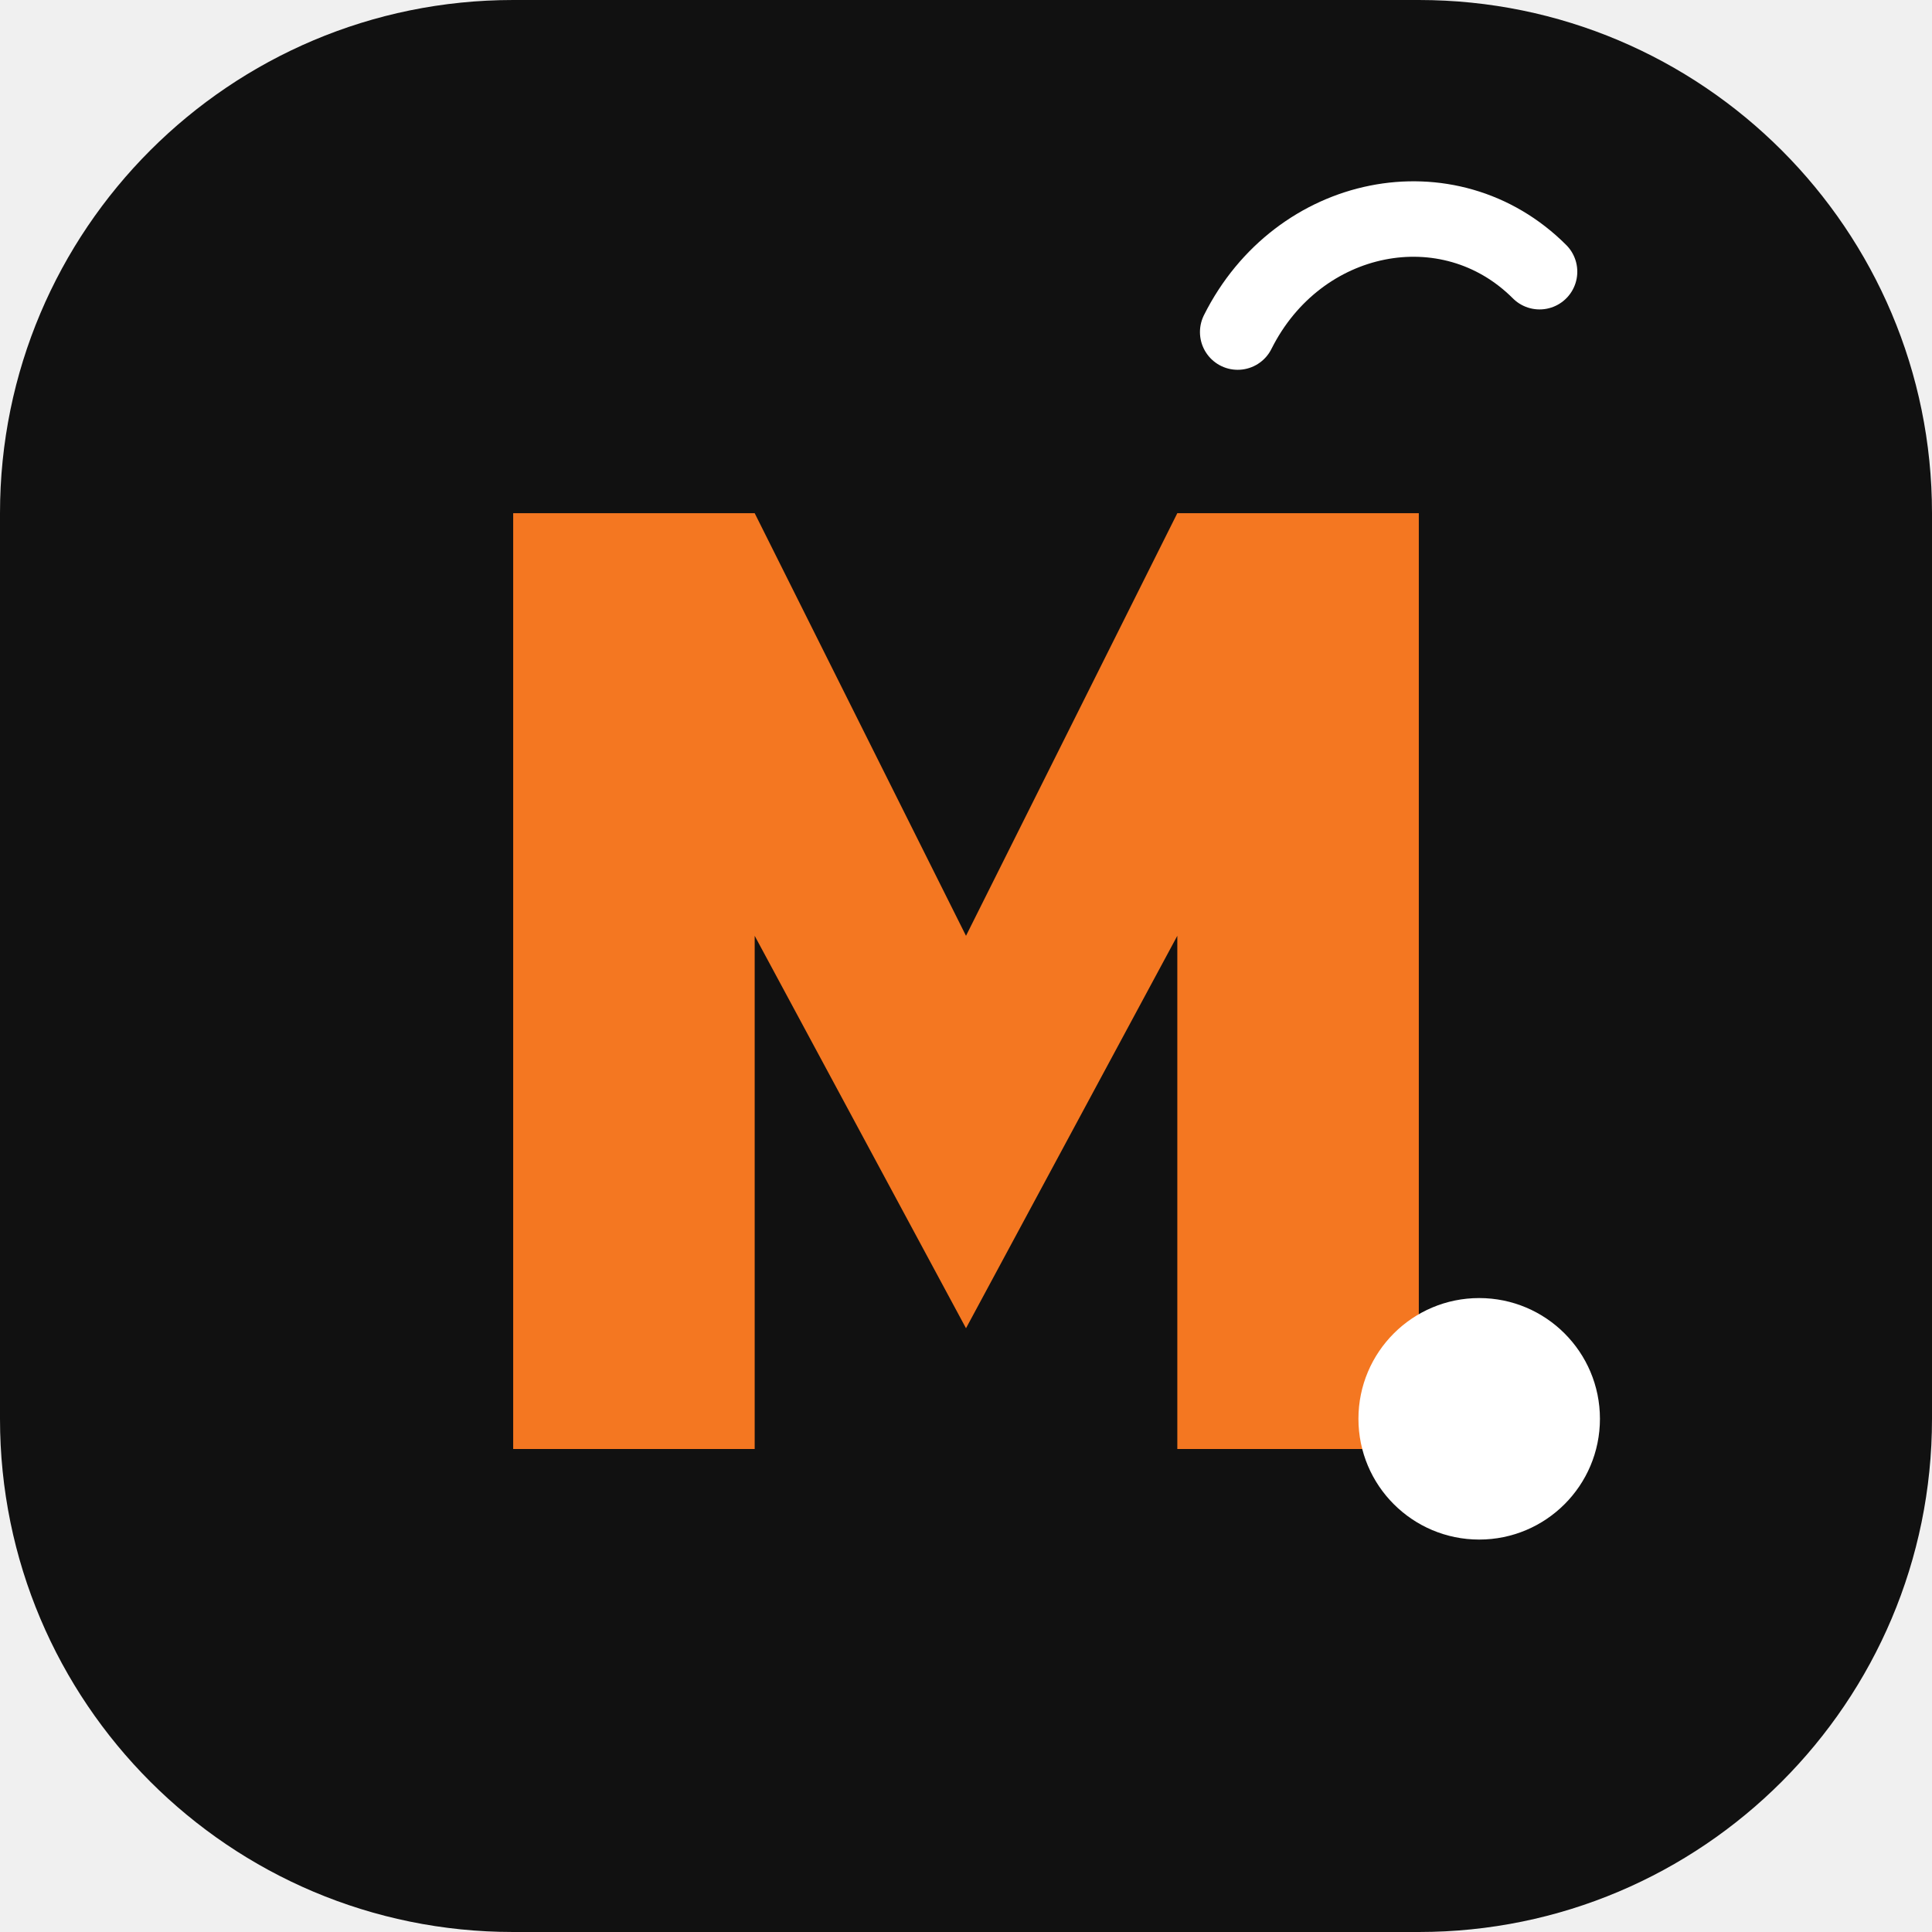
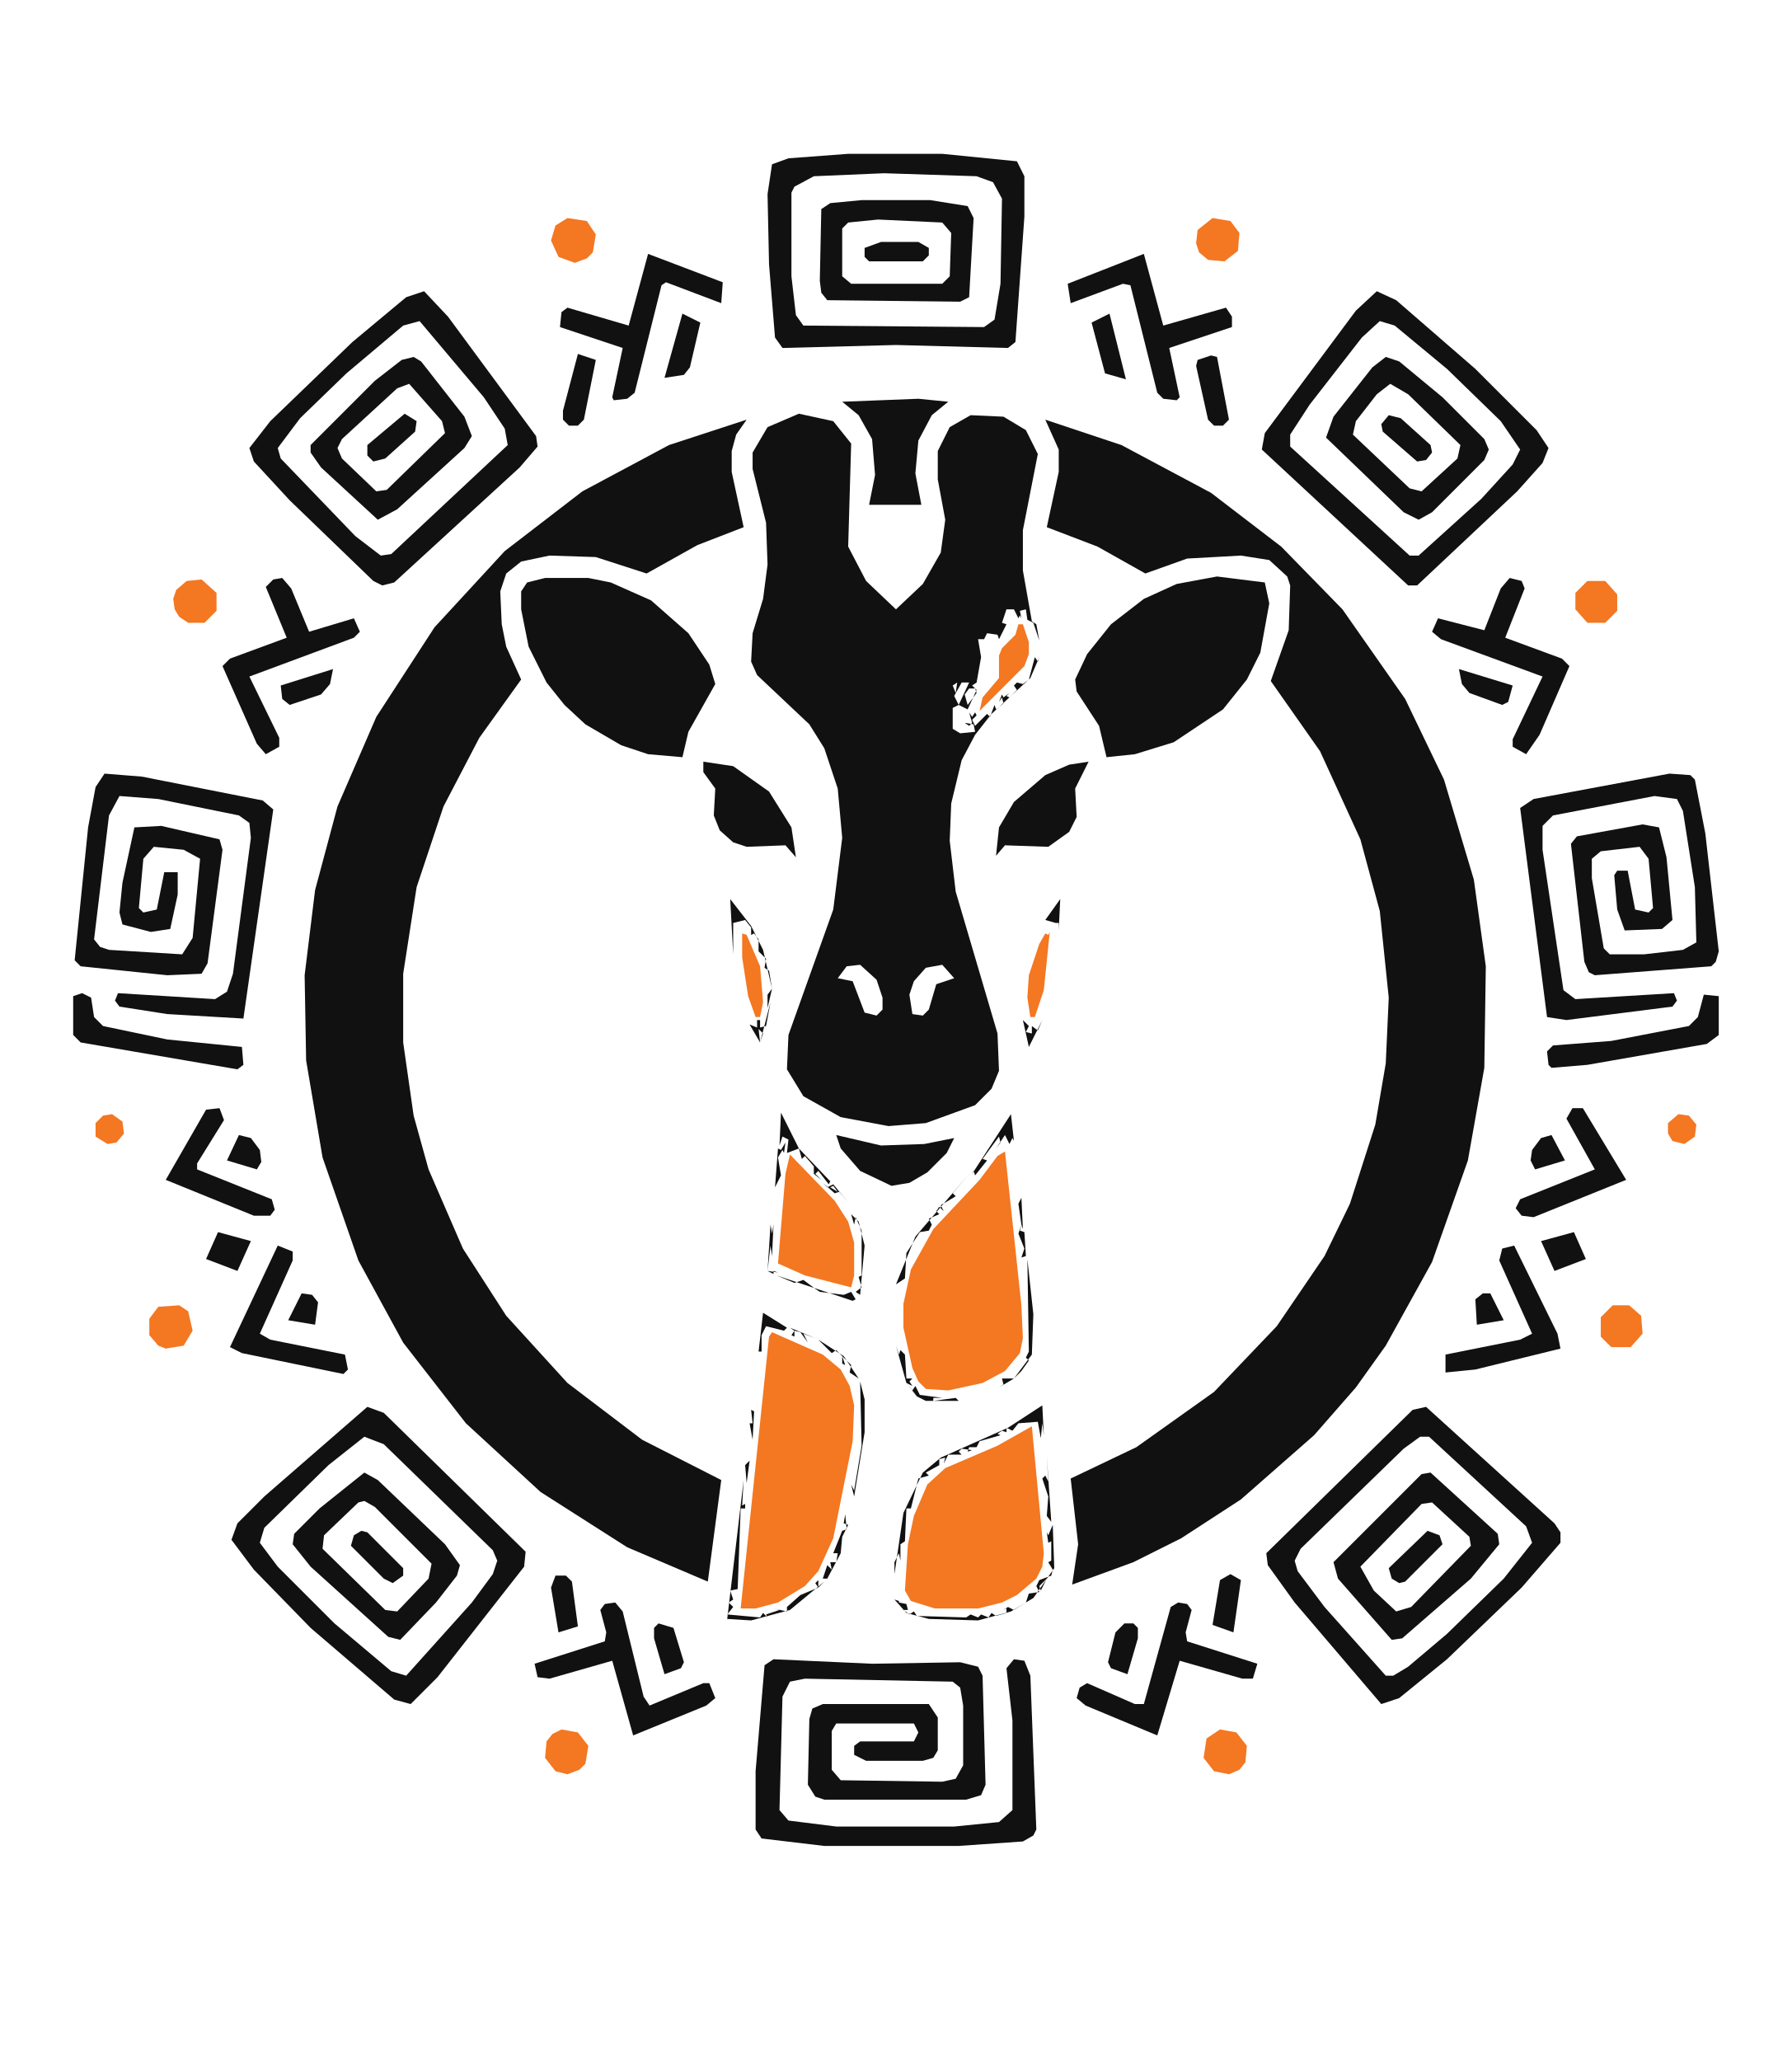
- <svg xmlns="http://www.w3.org/2000/svg" viewBox="0 0 64 64">
-   <rect width="64" height="64" rx="17" fill="#111111" />
-   <path d="M17 48V17h8l7 14 7-14h8v31h-8V31l-7 13-7-13v17z" fill="#F47721" />
-   <circle cx="49" cy="47" r="4" fill="#fff" />
-   <path d="M41 11c2-4 7-5 10-2" fill="none" stroke="#fff" stroke-width="2.5" stroke-linecap="round" />
+ <svg xmlns="http://www.w3.org/2000/svg" viewBox="0 0 1200 1380" role="img" aria-label="TWIGA giraffe emblem">
+   <rect width="1200" height="1380" fill="#fff" />
+   <path fill="#111" fill-rule="evenodd" d="M 512,1115 L 506,1186 L 506,1225 L 510,1231 L 552,1236 L 642,1236 L 685,1233 L 692,1229 L 694,1225 L 690,1122 L 686,1112 L 679,1111 L 674,1117 L 678,1152 L 678,1212 L 669,1220 L 639,1223 L 560,1223 L 528,1219 L 522,1212 L 524,1136 L 529,1126 L 539,1124 L 638,1126 L 643,1130 L 645,1142 L 645,1182 L 640,1191 L 631,1193 L 563,1192 L 557,1185 L 557,1159 L 560,1154 L 612,1154 L 615,1160 L 612,1166 L 576,1166 L 572,1169 L 572,1175 L 580,1179 L 618,1179 L 625,1177 L 628,1172 L 628,1150 L 622,1141 L 551,1141 L 544,1144 L 542,1151 L 541,1195 L 546,1203 L 552,1205 L 647,1205 L 657,1202 L 660,1195 L 658,1122 L 655,1116 L 643,1113 L 584,1114 L 518,1111 Z M 759,1087 L 753,1087 L 747,1093 L 742,1113 L 744,1117 L 755,1121 L 762,1097 L 762,1090 Z M 441,1087 L 438,1090 L 438,1097 L 445,1121 L 456,1117 L 458,1113 L 451,1090 Z M 842,1114 L 795,1099 L 794,1093 L 798,1078 L 795,1074 L 789,1073 L 784,1076 L 766,1141 L 760,1141 L 728,1127 L 723,1130 L 721,1137 L 727,1142 L 775,1162 L 790,1112 L 832,1124 L 839,1124 Z M 358,1114 L 360,1123 L 368,1124 L 410,1112 L 424,1162 L 473,1142 L 479,1137 L 475,1127 L 471,1127 L 435,1142 L 431,1136 L 417,1079 L 412,1073 L 405,1074 L 402,1078 L 406,1093 L 405,1099 Z M 372,1055 L 369,1063 L 374,1093 L 387,1089 L 383,1059 L 379,1055 Z M 824,1054 L 817,1058 L 812,1088 L 826,1093 L 831,1058 Z M 705,1021 L 702,1028 L 701,1026 L 702,1033 L 704,1032 L 704,1045 L 702,1046 L 705,1051 L 704,1055 L 696,1058 L 694,1062 L 696,1066 L 689,1067 L 687,1073 L 679,1078 L 675,1076 L 672,1078 L 674,1077 L 674,1080 L 667,1082 L 664,1080 L 662,1083 L 657,1081 L 655,1083 L 650,1081 L 647,1083 L 614,1082 L 612,1079 L 609,1081 L 605,1078 L 608,1078 L 607,1074 L 602,1073 L 602,1068 L 602,1072 L 599,1071 L 607,1080 L 622,1084 L 655,1085 L 677,1079 L 692,1070 L 706,1050 Z M 701,1057 L 697,1065 L 696,1062 Z M 566,1014 L 567,1024 L 564,1025 L 558,1040 L 561,1040 L 560,1046 L 556,1046 L 557,1051 L 554,1048 L 551,1057 L 554,1057 L 563,1040 L 564,1029 L 568,1021 L 567,1018 L 568,1021 L 565,1020 Z M 498,991 L 487,1084 L 503,1085 L 529,1078 L 552,1059 L 548,1063 L 548,1058 L 546,1060 L 548,1063 L 536,1068 L 527,1076 L 527,1079 L 518,1077 L 522,1078 L 513,1081 L 514,1083 L 511,1080 L 509,1083 L 487,1081 L 491,1076 L 488,1073 L 491,1071 L 489,1065 L 494,1064 L 496,1010 L 499,1010 L 499,1007 L 497,1008 Z M 502,978 L 499,981 L 500,993 Z M 701,975 L 702,992 L 700,988 L 698,990 L 702,1002 L 701,1015 L 704,1019 Z M 955,942 L 946,944 L 848,1040 L 849,1048 L 867,1073 L 925,1141 L 937,1137 L 969,1111 L 1019,1063 L 1045,1033 L 1045,1026 L 1041,1020 Z M 957,962 L 1022,1022 L 1026,1033 L 1007,1057 L 969,1094 L 943,1116 L 933,1122 L 928,1122 L 887,1076 L 869,1052 L 867,1045 L 871,1037 L 940,970 L 951,962 Z M 958,986 L 952,987 L 893,1046 L 896,1057 L 932,1098 L 939,1097 L 985,1057 L 1004,1034 L 1003,1027 Z M 959,1006 L 984,1029 L 985,1035 L 945,1076 L 935,1079 L 920,1065 L 911,1049 L 952,1007 Z M 964,1028 L 956,1025 L 930,1050 L 932,1057 L 937,1060 L 941,1059 L 966,1034 Z M 246,942 L 177,1002 L 159,1020 L 155,1031 L 170,1051 L 208,1090 L 264,1138 L 275,1141 L 293,1123 L 351,1049 L 352,1039 L 257,946 Z M 244,962 L 257,967 L 330,1038 L 333,1045 L 330,1054 L 316,1073 L 272,1122 L 262,1119 L 224,1087 L 186,1049 L 174,1033 L 177,1023 L 220,981 Z M 244,986 L 214,1010 L 197,1027 L 196,1034 L 208,1049 L 260,1096 L 268,1098 L 292,1073 L 306,1055 L 308,1048 L 298,1034 L 253,991 Z M 240,1006 L 244,1005 L 251,1009 L 289,1047 L 287,1057 L 266,1079 L 258,1078 L 216,1037 L 217,1028 Z M 237,1028 L 235,1035 L 257,1057 L 263,1060 L 270,1055 L 270,1050 L 246,1026 L 242,1025 Z M 698,941 L 675,956 L 630,976 L 618,986 L 605,1013 L 599,1054 L 599,1046 L 602,1040 L 603,1045 L 603,1034 L 606,1032 L 607,1010 L 610,1010 L 615,990 L 622,988 L 620,986 L 629,981 L 629,977 L 633,976 L 632,980 L 635,974 L 644,974 L 642,972 L 644,970 L 651,971 L 648,972 L 649,969 L 654,969 L 656,965 L 670,961 L 668,960 L 671,958 L 674,959 L 674,956 L 678,958 L 682,953 L 695,952 L 697,963 L 698,953 L 699,961 Z M 576,925 L 577,968 L 572,998 L 570,994 L 572,1002 L 579,959 L 579,937 Z M 507,907 L 505,945 L 503,944 L 504,953 L 502,953 L 504,964 Z M 600,901 L 607,926 L 614,935 L 620,938 L 642,938 L 640,936 L 625,938 L 625,936 L 631,936 L 616,934 L 613,928 L 611,931 L 607,926 L 611,928 L 609,925 L 611,923 L 607,923 L 606,907 L 603,904 L 602,907 Z M 548,897 L 557,906 L 560,904 L 564,908 L 564,913 L 566,914 L 564,908 L 570,914 L 569,919 L 575,923 L 565,908 Z M 529,889 L 532,891 L 530,894 L 532,895 L 532,891 L 536,892 L 541,899 L 538,893 L 546,896 Z M 511,879 L 508,905 L 510,905 L 510,894 L 513,888 L 525,891 L 527,889 Z M 988,870 L 989,887 L 1007,884 L 998,866 L 993,866 Z M 202,866 L 193,884 L 211,887 L 213,872 L 209,867 Z M 520,854 L 571,871 L 575,869 L 573,870 L 570,865 L 565,867 L 549,865 L 546,863 L 549,862 L 546,863 L 538,857 L 532,859 Z M 688,843 L 689,905 L 687,909 L 689,911 L 684,918 L 680,916 L 684,918 L 679,923 L 671,923 L 672,927 L 669,929 L 679,923 L 691,907 L 692,880 Z M 1014,834 L 1006,836 L 1004,844 L 1026,893 L 1018,897 L 968,907 L 968,919 L 988,917 L 1045,903 L 1043,893 Z M 186,834 L 154,902 L 162,906 L 230,920 L 233,917 L 231,907 L 181,897 L 174,893 L 196,844 L 196,838 Z M 1054,825 L 1032,831 L 1041,851 L 1062,843 Z M 146,825 L 138,843 L 159,851 L 168,831 Z M 516,820 L 514,851 L 518,853 L 518,851 L 521,852 L 514,851 L 516,834 L 517,841 L 518,820 L 517,826 Z M 570,813 L 572,820 L 573,815 L 577,824 L 577,854 L 575,855 L 577,862 L 573,865 L 576,867 L 579,834 L 575,818 Z M 684,802 L 682,806 L 684,820 L 682,826 L 686,836 L 684,842 L 687,841 L 686,825 L 683,824 L 684,820 L 685,823 Z M 551,792 L 559,799 L 562,798 L 568,805 L 558,793 L 554,795 Z M 556,795 L 558,794 L 561,798 Z M 649,786 L 613,828 L 600,860 L 606,856 L 607,839 L 616,825 L 622,824 L 624,820 L 622,816 L 629,813 L 627,811 L 629,808 L 632,811 L 630,807 L 640,801 L 638,799 Z M 526,765 L 523,770 L 521,769 L 519,795 L 523,787 L 521,775 L 524,770 L 525,772 Z M 1039,760 L 1032,762 L 1026,770 L 1025,777 L 1028,783 L 1048,777 Z M 560,760 L 563,769 L 576,784 L 597,794 L 609,792 L 621,785 L 634,772 L 639,762 L 619,766 L 590,767 Z M 160,760 L 152,777 L 172,783 L 175,778 L 174,770 L 168,762 Z M 677,746 L 651,786 L 652,784 L 653,787 L 661,777 L 658,776 L 669,761 L 670,765 L 667,769 L 673,760 L 676,766 L 678,762 L 679,764 Z M 523,745 L 522,767 L 524,761 L 528,763 L 527,772 L 535,769 L 537,776 L 539,777 L 537,776 L 539,774 L 545,781 L 545,786 L 550,790 L 546,786 L 548,784 L 555,793 L 556,791 L 535,769 Z M 1060,742 L 1053,742 L 1049,749 L 1068,783 L 1018,803 L 1015,809 L 1019,814 L 1027,815 L 1089,790 Z M 138,743 L 111,790 L 170,814 L 181,814 L 184,810 L 182,803 L 132,783 L 132,779 L 150,750 L 147,742 Z M 698,683 L 695,690 L 691,687 L 691,692 L 687,691 L 689,687 L 685,683 L 689,701 Z M 516,671 L 513,687 L 509,688 L 509,683 L 507,683 L 507,688 L 502,686 L 509,698 Z M 508,689 L 511,692 L 509,698 Z M 1151,667 L 1141,666 L 1137,681 L 1131,687 L 1079,697 L 1040,700 L 1036,704 L 1037,713 L 1039,715 L 1063,713 L 1143,699 L 1151,693 Z M 49,667 L 49,693 L 54,698 L 159,716 L 163,713 L 162,701 L 112,696 L 69,687 L 63,681 L 61,668 L 55,665 Z M 710,602 L 695,623 L 700,616 L 707,618 L 708,637 L 707,618 L 709,618 L 709,623 Z M 489,602 L 491,639 L 491,618 L 499,616 L 503,621 L 503,626 L 505,625 L 508,629 L 508,637 L 513,642 L 512,648 L 515,650 L 517,662 L 514,666 L 514,675 L 517,662 L 511,636 L 503,620 Z M 1132,519 L 1118,518 L 1027,535 L 1018,541 L 1036,681 L 1049,683 L 1120,674 L 1123,670 L 1121,665 L 1055,669 L 1047,663 L 1033,569 L 1033,553 L 1040,546 L 1108,533 L 1123,535 L 1127,543 L 1135,594 L 1136,631 L 1127,636 L 1101,639 L 1078,639 L 1074,635 L 1066,588 L 1066,575 L 1072,570 L 1098,567 L 1104,575 L 1107,608 L 1104,611 L 1095,609 L 1090,583 L 1083,583 L 1081,586 L 1083,609 L 1088,623 L 1113,622 L 1120,616 L 1116,574 L 1111,554 L 1100,552 L 1056,560 L 1052,565 L 1061,644 L 1064,651 L 1068,653 L 1146,647 L 1149,644 L 1151,637 L 1142,558 L 1135,522 Z M 70,518 L 64,527 L 59,554 L 50,643 L 54,647 L 112,653 L 135,652 L 139,645 L 149,569 L 147,562 L 108,553 L 90,554 L 82,591 L 80,611 L 82,619 L 101,624 L 114,622 L 119,599 L 119,584 L 110,584 L 105,609 L 96,611 L 93,608 L 96,575 L 103,567 L 123,569 L 134,575 L 129,628 L 122,639 L 73,636 L 67,634 L 63,629 L 73,546 L 80,533 L 106,535 L 160,546 L 167,551 L 168,561 L 156,652 L 152,664 L 144,669 L 79,665 L 77,670 L 80,674 L 112,679 L 163,682 L 183,542 L 176,536 L 95,520 Z M 729,510 L 716,512 L 700,519 L 679,537 L 669,554 L 667,573 L 673,566 L 702,567 L 716,557 L 721,547 L 720,528 Z M 471,510 L 471,517 L 479,528 L 478,546 L 482,556 L 491,564 L 500,567 L 526,566 L 533,574 L 530,554 L 515,530 L 491,513 Z M 977,448 L 979,458 L 984,464 L 1006,472 L 1010,470 L 1013,459 Z M 223,448 L 188,459 L 189,468 L 194,472 L 215,465 L 221,458 Z M 1011,387 L 1005,394 L 994,422 L 963,414 L 959,423 L 965,428 L 1033,453 L 1013,495 L 1013,500 L 1022,505 L 1031,492 L 1051,446 L 1046,441 L 1008,427 L 1021,394 L 1019,389 Z M 353,390 L 349,396 L 349,408 L 354,433 L 366,457 L 378,472 L 392,485 L 416,499 L 434,505 L 457,507 L 461,490 L 479,458 L 475,445 L 461,424 L 436,402 L 409,390 L 394,387 L 365,387 Z M 189,387 L 183,388 L 178,393 L 192,427 L 154,441 L 149,446 L 172,498 L 178,505 L 187,500 L 187,494 L 167,453 L 237,427 L 241,423 L 237,414 L 207,423 L 195,394 Z M 847,390 L 815,386 L 788,391 L 766,401 L 744,418 L 728,438 L 720,455 L 721,463 L 736,486 L 741,507 L 760,505 L 786,497 L 819,475 L 835,455 L 844,437 L 850,404 Z M 700,281 L 709,301 L 709,316 L 701,353 L 735,366 L 767,384 L 795,374 L 831,372 L 850,375 L 862,386 L 864,392 L 863,422 L 851,456 L 884,503 L 911,562 L 924,610 L 930,668 L 928,712 L 921,753 L 904,806 L 887,841 L 855,888 L 813,932 L 761,969 L 717,990 L 722,1034 L 718,1061 L 759,1046 L 791,1030 L 831,1004 L 880,961 L 908,929 L 928,901 L 959,845 L 983,777 L 994,715 L 995,647 L 987,589 L 967,522 L 941,468 L 899,408 L 858,366 L 811,330 L 751,298 Z M 500,281 L 448,298 L 390,329 L 338,369 L 291,420 L 252,480 L 226,540 L 211,596 L 204,653 L 205,710 L 216,775 L 240,844 L 270,899 L 312,953 L 362,999 L 420,1036 L 474,1059 L 483,991 L 430,964 L 380,926 L 339,881 L 310,836 L 287,783 L 277,747 L 270,698 L 270,652 L 279,594 L 297,540 L 321,494 L 349,455 L 339,433 L 336,418 L 335,396 L 339,384 L 349,376 L 368,372 L 399,373 L 433,384 L 467,365 L 498,353 L 490,316 L 490,302 L 493,291 Z M 535,277 L 514,286 L 504,303 L 504,314 L 513,350 L 514,378 L 511,401 L 504,424 L 503,443 L 507,452 L 542,485 L 552,501 L 561,528 L 564,561 L 558,609 L 528,693 L 527,716 L 538,734 L 563,748 L 595,754 L 620,752 L 653,740 L 664,729 L 669,717 L 668,692 L 640,597 L 636,563 L 637,538 L 644,509 L 653,492 L 664,478 L 690,454 L 696,440 L 695,443 L 693,440 L 689,455 L 685,458 L 681,457 L 679,459 L 681,462 L 676,467 L 674,466 L 676,464 L 672,467 L 671,465 L 669,470 L 671,467 L 672,471 L 667,475 L 666,472 L 663,480 L 661,478 L 653,486 L 651,482 L 654,479 L 653,477 L 651,480 L 649,477 L 651,484 L 649,486 L 646,484 L 652,485 L 653,490 L 643,491 L 638,488 L 638,474 L 642,472 L 648,475 L 654,462 L 657,461 L 654,462 L 651,459 L 654,457 L 657,440 L 655,428 L 659,428 L 661,424 L 668,425 L 669,428 L 674,418 L 671,417 L 674,408 L 679,408 L 682,414 L 683,412 L 684,414 L 683,409 L 687,408 L 688,415 L 692,417 L 696,429 L 694,418 L 691,416 L 685,382 L 685,355 L 695,304 L 687,288 L 672,279 L 650,278 L 636,286 L 628,302 L 628,321 L 633,348 L 630,370 L 618,391 L 600,408 L 580,389 L 568,366 L 570,297 L 558,282 Z M 631,646 L 639,655 L 627,659 L 622,676 L 618,680 L 611,679 L 609,666 L 612,657 L 620,648 Z M 567,647 L 576,646 L 587,656 L 591,668 L 591,676 L 587,680 L 579,678 L 571,657 L 561,655 Z M 653,461 L 654,464 L 648,472 L 646,465 L 649,461 Z M 641,457 L 640,464 L 638,459 Z M 649,457 L 642,472 L 639,466 L 644,457 Z M 564,269 L 575,278 L 584,294 L 586,318 L 582,338 L 617,338 L 613,317 L 615,295 L 624,278 L 635,269 L 615,267 Z M 811,238 L 802,241 L 801,245 L 809,281 L 813,285 L 819,285 L 823,281 L 815,239 Z M 387,237 L 377,275 L 377,281 L 381,285 L 387,285 L 391,281 L 399,241 Z M 743,210 L 731,216 L 740,250 L 754,254 Z M 457,210 L 445,253 L 458,251 L 462,246 L 469,216 Z M 922,195 L 908,208 L 847,290 L 845,301 L 943,392 L 949,392 L 1016,329 L 1033,310 L 1037,300 L 1029,288 L 988,247 L 935,201 Z M 924,215 L 934,218 L 969,247 L 1005,282 L 1018,301 L 1013,311 L 992,334 L 950,372 L 944,372 L 864,299 L 864,291 L 877,271 L 912,226 Z M 928,239 L 919,246 L 893,279 L 888,293 L 940,343 L 950,348 L 959,343 L 994,308 L 997,301 L 994,294 L 966,266 L 937,242 Z M 931,257 L 943,264 L 978,298 L 976,307 L 952,329 L 944,327 L 906,291 L 908,282 L 922,264 Z M 930,278 L 925,284 L 926,289 L 949,309 L 955,308 L 959,303 L 958,298 L 938,280 Z M 284,195 L 272,199 L 236,229 L 181,282 L 167,300 L 170,309 L 194,335 L 250,389 L 256,392 L 264,390 L 348,313 L 360,299 L 359,292 L 300,212 Z M 281,215 L 324,266 L 338,287 L 340,298 L 262,371 L 255,372 L 238,359 L 188,307 L 186,300 L 201,280 L 232,250 L 270,218 Z M 277,239 L 269,241 L 251,255 L 208,298 L 208,303 L 215,313 L 253,348 L 266,341 L 311,300 L 316,292 L 311,279 L 282,242 Z M 274,257 L 296,282 L 298,290 L 259,328 L 252,329 L 229,307 L 226,300 L 229,294 L 266,260 Z M 271,277 L 246,298 L 246,305 L 250,309 L 258,307 L 278,289 L 279,282 Z M 715,190 L 717,203 L 752,190 L 757,191 L 775,263 L 779,267 L 788,268 L 790,266 L 783,233 L 825,219 L 825,212 L 821,206 L 779,218 L 766,170 Z M 484,189 L 434,170 L 421,218 L 380,206 L 376,209 L 375,219 L 417,233 L 410,266 L 411,268 L 420,267 L 425,263 L 443,191 L 446,189 L 483,203 Z M 517,110 L 514,130 L 515,177 L 519,226 L 524,233 L 600,231 L 675,233 L 680,229 L 686,145 L 686,118 L 681,108 L 631,103 L 568,103 L 528,106 Z M 532,125 L 545,118 L 592,116 L 654,118 L 665,122 L 671,133 L 670,190 L 666,214 L 659,219 L 538,218 L 533,211 L 530,185 L 530,129 Z M 550,140 L 549,188 L 550,196 L 554,201 L 643,202 L 649,199 L 652,146 L 648,138 L 623,134 L 577,134 L 556,136 Z M 564,153 L 568,149 L 588,147 L 631,149 L 637,156 L 636,185 L 631,190 L 570,190 L 564,185 Z M 579,166 L 579,172 L 582,175 L 618,175 L 622,171 L 622,166 L 615,162 L 590,162 Z" />
+   <path fill="#F47721" fill-rule="evenodd" d="M 817,1158 L 808,1164 L 806,1177 L 813,1186 L 823,1188 L 830,1185 L 834,1180 L 835,1169 L 828,1160 Z M 376,1158 L 370,1161 L 366,1166 L 365,1177 L 372,1186 L 380,1188 L 388,1185 L 392,1181 L 394,1169 L 387,1160 Z M 691,955 L 668,968 L 633,983 L 621,994 L 612,1015 L 608,1034 L 606,1065 L 610,1072 L 626,1077 L 655,1077 L 671,1073 L 681,1068 L 694,1057 L 698,1049 L 699,1040 Z M 517,892 L 515,895 L 496,1077 L 506,1077 L 521,1073 L 539,1062 L 548,1052 L 558,1030 L 571,965 L 572,941 L 569,928 L 563,917 L 551,907 Z M 1080,874 L 1072,882 L 1072,895 L 1079,902 L 1092,902 L 1100,893 L 1099,881 L 1091,874 Z M 106,875 L 100,883 L 100,894 L 106,901 L 111,903 L 123,901 L 129,891 L 126,878 L 120,874 Z M 529,773 L 526,786 L 521,846 L 539,854 L 570,862 L 572,854 L 572,832 L 568,818 L 559,804 Z M 673,771 L 668,774 L 656,790 L 625,823 L 610,850 L 605,873 L 605,889 L 611,916 L 615,925 L 620,930 L 635,931 L 658,926 L 673,918 L 683,906 L 685,896 L 684,874 Z M 1124,746 L 1117,752 L 1117,759 L 1120,764 L 1128,766 L 1135,761 L 1136,753 L 1131,747 Z M 75,746 L 69,747 L 64,752 L 64,761 L 72,766 L 78,765 L 83,759 L 82,751 Z M 497,625 L 497,641 L 501,667 L 506,681 L 509,681 L 511,671 L 509,647 L 500,626 Z M 703,624 L 702,626 L 700,625 L 696,632 L 689,653 L 688,668 L 690,681 L 693,681 L 699,663 Z M 685,418 L 682,418 L 680,425 L 671,434 L 669,439 L 669,454 L 658,467 L 656,476 L 686,446 L 689,438 L 689,430 Z M 1063,389 L 1055,397 L 1055,408 L 1063,417 L 1075,417 L 1083,409 L 1083,398 L 1075,389 Z M 125,389 L 118,395 L 116,401 L 117,408 L 120,413 L 126,417 L 137,417 L 145,409 L 145,397 L 135,388 Z M 812,146 L 802,154 L 801,163 L 803,169 L 809,174 L 820,175 L 829,168 L 830,156 L 824,148 Z M 380,146 L 372,151 L 369,161 L 374,172 L 385,176 L 393,173 L 397,169 L 399,157 L 393,148 Z" />
</svg>
